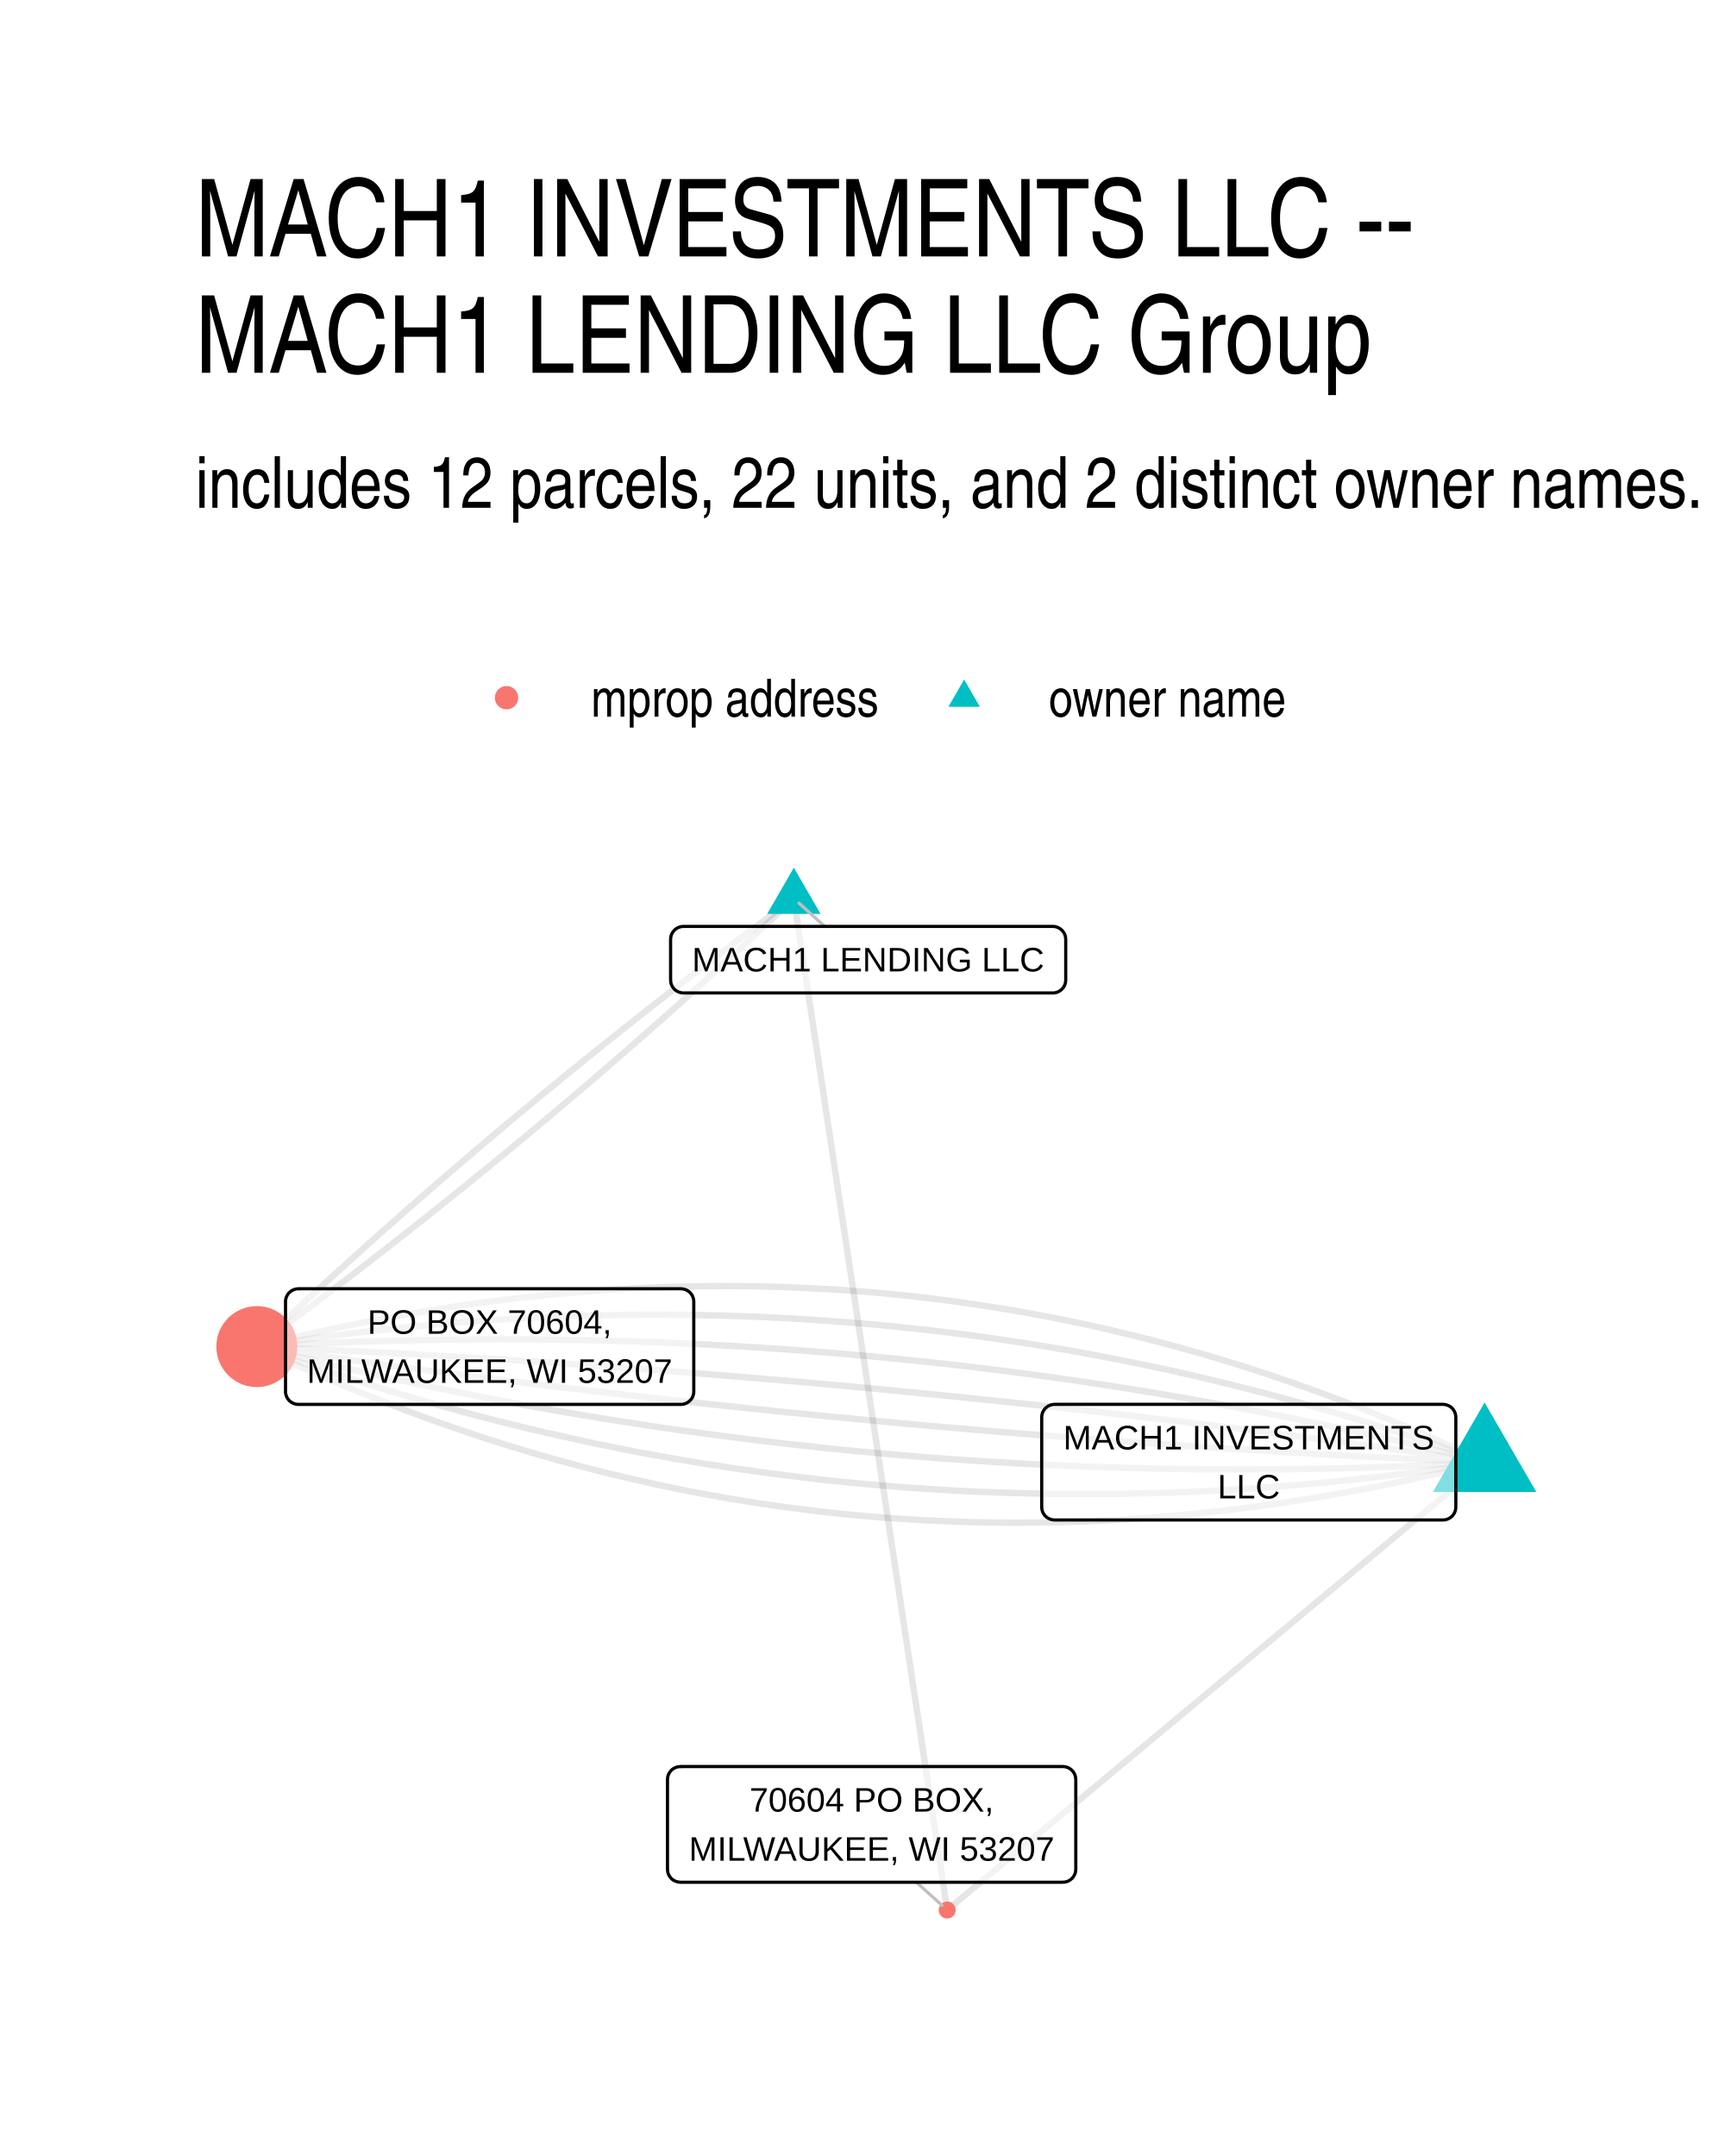
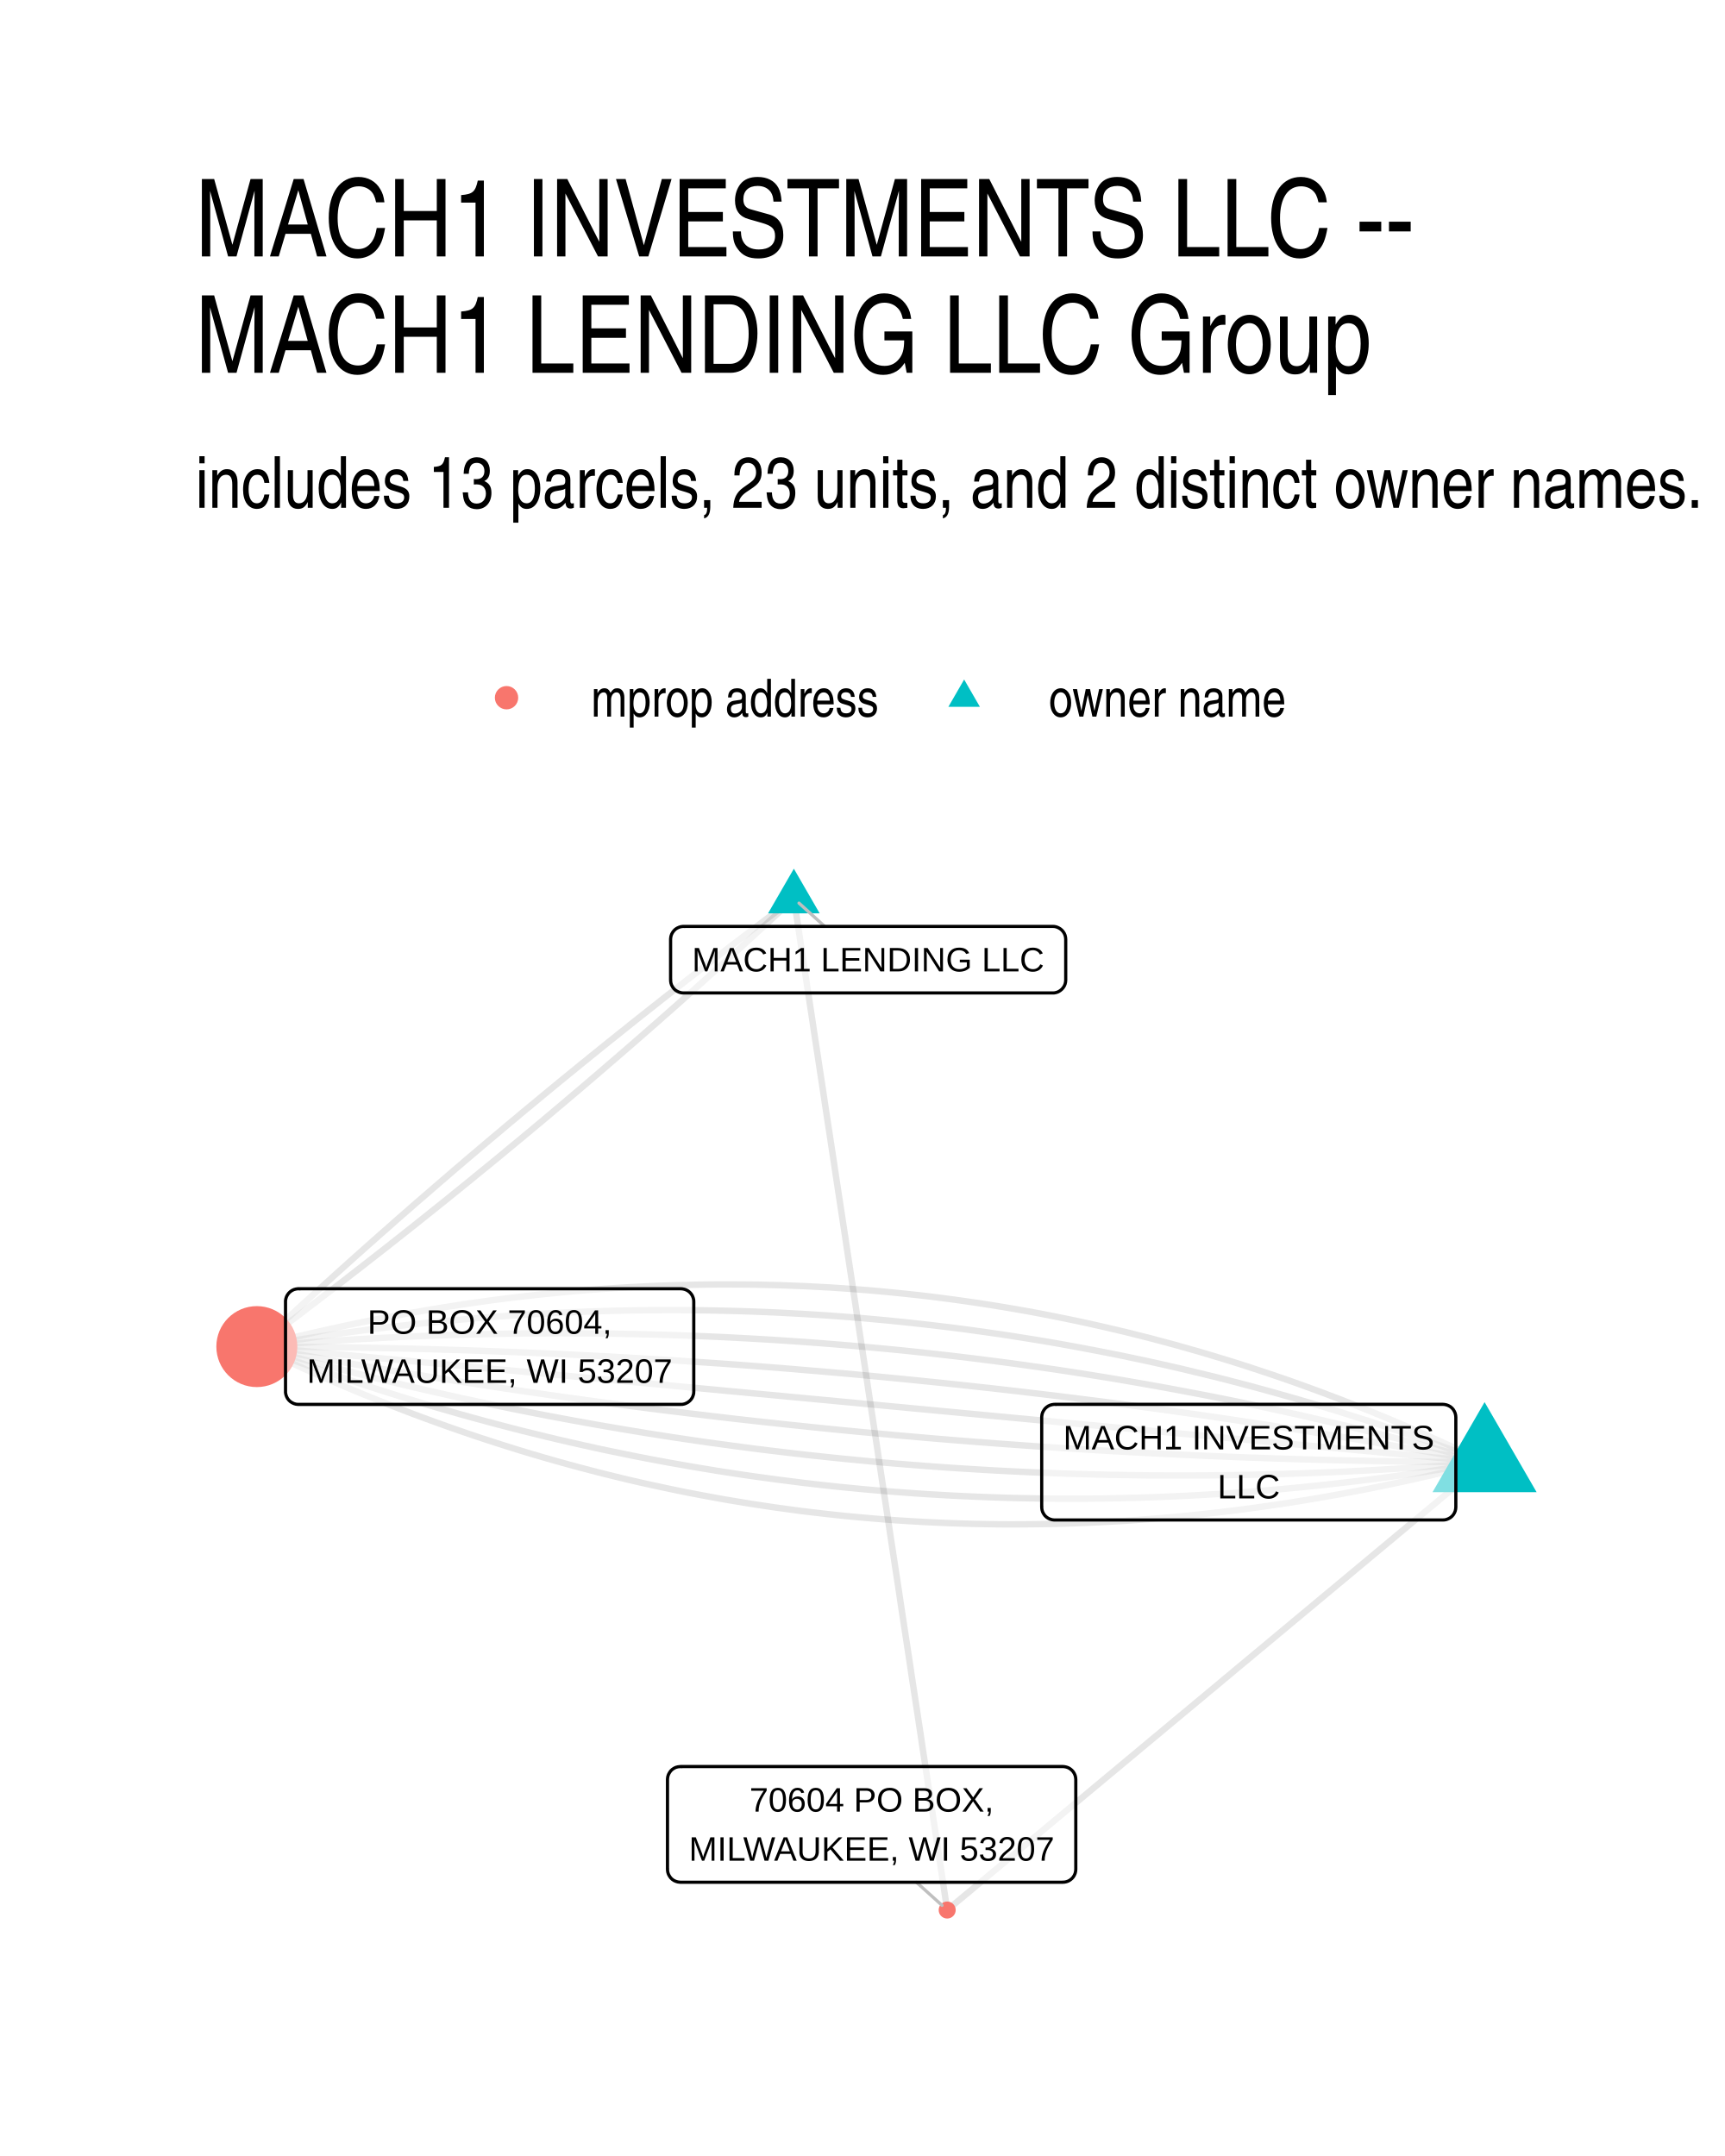
<svg xmlns="http://www.w3.org/2000/svg" width="384" height="480" viewBox="0 0 288 360">
  <g class="svglite">
    <defs>
      <style>.svglite line,.svglite polyline,.svglite polygon,.svglite path,.svglite circle{fill:none;stroke:#000000;stroke-linecap:round;stroke-linejoin:round;stroke-miterlimit:10.00}.svglite text{white-space:pre}.svglite g.glyphgroup path{fill:inherit;stroke:none}</style>
    </defs>
    <rect width="100%" height="100%" style="stroke-linecap:round;stroke-linejoin:round;stroke-miterlimit:10.00;stroke:none;fill:#FFFFFF" />
    <defs>
      <clipPath id="cpMC4wMHwyODguMDB8MC4wMHwzNjAuMDA=">
        <path d="M0 0h288v360H0z" />
      </clipPath>
    </defs>
    <g clip-path="url(#cpMC4wMHwyODguMDB8MC4wMHwzNjAuMDA=)">
      <path d="M0 0h288v360H0z" style="stroke-width:1.07;stroke:none;fill:#FFFFFF" />
    </g>
    <defs>
      <clipPath id="cpMzIuNjN8MjU4LjExfDE0MS41OHwzMjcuMzc=">
        <path d="M32.63 141.58h225.48v185.8H32.63z" />
      </clipPath>
    </defs>
    <g clip-path="url(#cpMzIuNjN8MjU4LjExfDE0MS41OHwzMjcuMzc=)">
-       <path d="m247.86 244.15-1.97-.94-1.97-.92-1.97-.9-1.97-.89-1.98-.88-1.98-.85-1.98-.85-1.98-.83-1.99-.81-1.98-.8-1.99-.78-1.99-.77-2-.76-1.99-.74-2-.72-2-.71-2-.69-2-.68-2.01-.66-2.01-.65-2.01-.63-2.01-.62-2.01-.6-2.02-.59-2.02-.57-2.02-.56-2.02-.54-2.03-.53-2.02-.51-2.03-.5-2.03-.48-2.04-.47-2.03-.45-2.04-.43-2.04-.43-2.04-.4-2.04-.39-2.05-.38-2.05-.36-2.05-.35-2.05-.33-2.05-.31-2.06-.3-2.05-.29-2.07-.27-2.06-.26-2.06-.24-2.07-.22-2.07-.21-2.07-.2-2.07-.18-2.07-.16-2.08-.15-2.08-.13-2.08-.12-2.08-.11-2.09-.09-2.09-.07-2.09-.06-2.09-.05-2.09-.02-2.1-.02h-2.09l-2.1.02-2.11.03-2.1.05-2.11.06-2.1.08-2.11.09-2.12.11-2.11.12-2.12.13-2.12.16-2.12.16-2.12.19-2.12.19-2.13.22-2.13.22-2.13.25-2.14.26-2.13.27-2.14.29-2.14.3-2.14.32-2.14.33-2.15.35-2.15.36-2.15.38-2.15.4-2.15.41-2.16.42-2.16.44-2.16.45-2.16.47-2.16.49-2.17.5-2.17.51-2.17.53-2.17.55" style="stroke-width:1.07;stroke:#000000;stroke-opacity:0.10;stroke-linecap:butt" />
-       <path d="m247.86 244.15-1.99-.73-2-.71-2-.7-2.01-.69-2-.68-2-.67-2.01-.66-2.01-.65-2.01-.63-2.01-.63-2.01-.62-2.02-.6-2.01-.6-2.02-.58-2.02-.57-2.02-.56-2.02-.55-2.02-.54-2.02-.53-2.03-.52-2.03-.51-2.03-.5-2.03-.48-2.03-.48-2.03-.46-2.04-.46-2.03-.44-2.04-.43-2.04-.42-2.04-.41-2.04-.4-2.05-.39-2.04-.38-2.05-.37-2.05-.35-2.05-.35-2.05-.34-2.05-.32-2.05-.31-2.06-.31-2.06-.29-2.06-.28-2.06-.27-2.06-.26-2.06-.25-2.06-.24-2.07-.22-2.07-.22-2.07-.21-2.07-.19-2.07-.19-2.07-.17-2.08-.16-2.08-.15-2.07-.14-2.08-.13-2.08-.12-2.09-.11-2.08-.1-2.09-.09-2.08-.07-2.09-.07-2.09-.05-2.09-.05-2.1-.03-2.09-.02-2.1-.02h-2.09l-2.1.01-2.1.02-2.1.04-2.11.04-2.1.05-2.11.06-2.11.08-2.11.08-2.11.1-2.11.11-2.11.12-2.12.12-2.12.14-2.11.15-2.12.16-2.12.18-2.13.18-2.12.19-2.13.21-2.12.21-2.13.23-2.13.23-2.14.25-2.13.26-2.13.27-2.14.28-2.14.29-2.14.3-2.14.31-2.14.32-2.14.34" style="stroke-width:1.07;stroke:#000000;stroke-opacity:0.10;stroke-linecap:butt" />
-       <path d="m247.86 244.15-2.02-.51-2.03-.51-2.03-.5-2.03-.49-2.03-.49-2.03-.48-2.03-.47-2.04-.47-2.03-.46-2.03-.45-2.04-.45-2.04-.44-2.03-.43-2.04-.43-2.04-.42-2.04-.42-2.04-.41-2.04-.4-2.05-.39-2.04-.39-2.05-.39-2.04-.37-2.05-.37-2.05-.37-2.04-.35-2.05-.35-2.05-.35-2.05-.33-2.06-.33-2.05-.33-2.05-.32-2.06-.31-2.05-.3-2.06-.3-2.05-.29-2.06-.29-2.06-.28-2.06-.27-2.06-.27-2.06-.26-2.07-.25-2.06-.25-2.06-.24-2.07-.23-2.07-.23-2.06-.22-2.07-.21-2.07-.21-2.07-.2-2.07-.2-2.07-.19-2.07-.18-2.08-.17-2.07-.17-2.08-.16-2.07-.16-2.08-.15-2.08-.14-2.07-.14-2.08-.13-2.08-.12-2.09-.12-2.08-.11-2.08-.11-2.08-.09-2.09-.1-2.09-.08-2.08-.08-2.09-.07-2.09-.07-2.09-.06-2.09-.05-2.09-.05-2.09-.03-2.09-.04-2.1-.02-2.09-.03-2.1-.01-2.09-.01h-2.1l-2.1.01-2.1.01-2.1.02-2.1.02-2.1.04-2.11.03-2.1.05-2.1.05-2.11.06-2.11.06-2.1.07-2.11.08-2.11.08-2.11.09-2.11.1-2.11.1-2.12.11-2.11.11-2.11.13m89.66-74.83-.96.71-.96.71-.96.71-.96.72-.96.71-.95.71-.96.72-.95.72-.96.71-.95.72-.95.72-.95.72-.95.72-.95.72-.94.72-.95.73-.94.72-.94.73-.94.73-.95.72-.93.73-.94.73-.94.73-.94.73-.93.73-.93.74-.94.73-.93.74-.93.73-.93.74-.92.74-.93.74-.93.74-.92.74-.92.74-.92.74-.93.74-.92.75-.91.74-.92.75-.92.75-.91.75-.92.75-.91.75-.91.75-.91.75-.91.75-.91.76-.9.75-.91.76-.9.75-.91.76-.9.76-.9.76-.9.76-.9.76-.9.76-.89.77-.9.76-.89.77-.9.76-.89.77-.89.77-.89.77-.89.77-.88.77-.89.77-.89.77-.88.78-.88.77-.88.78-.88.77-.88.78-.88.78-.88.78-.87.78-.88.78-.87.78-.87.79-.87.78-.87.78-.87.79-.87.79-.87.79-.86.78-.87.79-.86.79-.86.8-.86.79-.86.79-.86.8-.86.79-.85.8-.86.8-.85.79-.85.8-.85.8-.85.8-.85.81" style="stroke-width:1.07;stroke:#000000;stroke-opacity:0.10;stroke-linecap:butt" />
-       <path d="m247.86 244.15-2.05-.3-2.06-.3-2.06-.3-2.05-.29-2.06-.29-2.06-.29-2.06-.29-2.05-.29-2.06-.28-2.06-.28-2.06-.28-2.06-.28-2.06-.27-2.06-.28-2.06-.27-2.06-.26-2.06-.27-2.06-.26-2.06-.27-2.06-.26-2.06-.25-2.07-.26-2.06-.25-2.06-.25-2.07-.25-2.06-.25-2.06-.24-2.07-.25-2.06-.24-2.07-.23-2.06-.24-2.07-.23-2.06-.23-2.07-.23-2.06-.23-2.07-.23-2.07-.22-2.06-.22-2.07-.22-2.07-.22-2.07-.21-2.06-.21-2.07-.21-2.07-.21-2.07-.21-2.07-.2-2.07-.2-2.07-.2-2.07-.2-2.07-.19-2.07-.2-2.07-.19-2.07-.18-2.08-.19-2.07-.19-2.07-.18-2.07-.18-2.08-.17-2.07-.18-2.07-.17-2.08-.17-2.07-.17-2.07-.17-2.08-.17-2.07-.16-2.08-.16-2.08-.16-2.07-.15-2.08-.16-2.07-.15-2.08-.15-2.08-.15-2.08-.14-2.07-.14-2.08-.15-2.08-.13-2.08-.14-2.08-.14-2.08-.13-2.08-.13-2.08-.13-2.08-.12-2.08-.13-2.08-.12-2.08-.12-2.08-.11-2.08-.12-2.08-.11-2.08-.11-2.09-.11-2.08-.11-2.08-.1-2.09-.11-2.08-.1-2.08-.09-2.09-.1-2.08-.09-2.09-.09-2.08-.09m204.98 19.3-2.08-.09-2.09-.09-2.08-.1-2.09-.09-2.08-.1-2.08-.1-2.09-.1-2.08-.11-2.08-.1-2.09-.11-2.08-.11-2.08-.12-2.08-.11-2.08-.12-2.08-.12-2.08-.12-2.08-.12-2.08-.13-2.08-.13-2.08-.13-2.08-.13-2.08-.13-2.08-.14-2.08-.14-2.08-.14-2.08-.14-2.07-.15-2.08-.15-2.08-.15-2.07-.15-2.08-.15-2.08-.16-2.07-.16-2.08-.16-2.07-.16-2.08-.16-2.07-.17-2.07-.17-2.08-.17-2.07-.18-2.08-.17-2.07-.18-2.07-.18-2.07-.18-2.08-.18-2.07-.19-2.07-.19-2.07-.19-2.07-.19-2.07-.2-2.07-.2-2.07-.19-2.07-.21-2.07-.2-2.07-.21-2.07-.2-2.07-.21-2.06-.22-2.07-.21-2.07-.22-2.07-.21-2.06-.23-2.07-.22-2.07-.22-2.06-.23-2.07-.23-2.06-.23-2.07-.24-2.06-.23-2.07-.24-2.06-.24-2.07-.24-2.06-.25-2.06-.24-2.07-.25-2.06-.25-2.06-.26-2.07-.25-2.06-.26-2.06-.26-2.06-.26-2.06-.27-2.06-.26-2.06-.27-2.06-.27-2.06-.27-2.06-.28-2.06-.27-2.06-.28-2.06-.29-2.06-.28-2.06-.28-2.05-.29-2.06-.29-2.06-.29-2.05-.3-2.06-.29-2.06-.3-2.05-.3" style="stroke-width:1.07;stroke:#000000;stroke-opacity:0.10;stroke-linecap:butt" />
-       <path d="m247.86 244.15-2.11.12-2.12.12-2.11.1-2.11.11-2.11.09-2.11.09-2.11.09-2.11.07-2.1.07-2.11.07-2.11.06-2.1.05-2.1.04-2.11.04-2.1.03-2.1.03-2.1.01-2.1.02h-4.2l-2.09-.01-2.1-.01-2.09-.02-2.1-.03-2.09-.03-2.09-.04-2.09-.05-2.09-.05-2.09-.06-2.09-.06-2.09-.08-2.08-.07-2.09-.09-2.09-.09-2.08-.1-2.08-.1-2.08-.11-2.09-.12-2.08-.12-2.08-.14-2.07-.13-2.08-.14-2.08-.15-2.08-.16-2.07-.16-2.07-.17-2.08-.18-2.07-.18-2.07-.19-2.07-.19-2.07-.2-2.07-.21-2.07-.22-2.07-.22-2.06-.23-2.07-.23-2.06-.24-2.06-.25-2.07-.25-2.06-.26-2.06-.27-2.06-.27-2.06-.28-2.06-.28-2.05-.29-2.06-.3-2.05-.31-2.06-.31-2.05-.32-2.06-.32-2.05-.33-2.05-.34-2.05-.34-2.05-.35-2.05-.36-2.04-.36-2.05-.37-2.04-.38-2.05-.38-2.04-.39-2.05-.4-2.04-.4-2.04-.41-2.04-.41-2.04-.42-2.04-.43-2.03-.44-2.04-.44-2.04-.44-2.03-.46-2.03-.46-2.04-.47-2.03-.47-2.03-.48-2.03-.48-2.03-.5-2.03-.5-2.03-.5-2.02-.51" style="stroke-width:1.07;stroke:#000000;stroke-opacity:0.10;stroke-linecap:butt" />
-       <path d="m132.54 150.02.26 1.71.26 1.7.26 1.71.26 1.71.26 1.7.25 1.71.26 1.71.26 1.7.26 1.71.26 1.7.26 1.71.26 1.71.25 1.7.26 1.71.26 1.7.26 1.71.26 1.71.26 1.7.26 1.71.25 1.7.26 1.71.26 1.71.26 1.7.26 1.71.26 1.71.26 1.7.25 1.71.26 1.7.26 1.71.26 1.71.26 1.7.26 1.71.26 1.7.25 1.71.26 1.71.26 1.7.26 1.71.26 1.7.26 1.71.26 1.71.25 1.7.26 1.71.26 1.71.26 1.7.26 1.71.26 1.7.26 1.71.25 1.71.26 1.7.26 1.71.26 1.7.26 1.71.26 1.71.26 1.7.25 1.71.26 1.7.26 1.71.26 1.71.26 1.7.26 1.71.26 1.7.25 1.71.26 1.71.26 1.7.26 1.71.26 1.71.26 1.7.26 1.71.25 1.7.26 1.71.26 1.71.26 1.7.26 1.71.26 1.7.26 1.71.25 1.71.26 1.7.26 1.71.26 1.7.26 1.71.26 1.71.26 1.7.25 1.71.26 1.71.26 1.7.26 1.71.26 1.7.26 1.71.26 1.71.25 1.7.26 1.71.26 1.7.26 1.71.26 1.71.26 1.7.26 1.71.25 1.7.26 1.71.26 1.71m-25.6-168.91-.85.8-.85.81-.85.8-.85.79-.85.8-.86.8-.85.8-.86.79-.86.8-.86.79-.86.79-.86.79-.87.8-.86.78-.86.79-.87.79-.87.79-.87.78-.87.79-.87.78-.87.79-.87.78-.88.78-.87.78-.88.78-.88.78-.88.78-.88.77-.88.78-.88.77-.89.78-.88.77-.89.77-.88.77-.89.77-.89.77-.89.77-.89.77-.9.76-.89.77-.9.76-.89.77-.9.76-.9.76-.9.76-.9.76-.9.76-.91.76-.9.75-.91.76-.9.75-.91.76-.91.75-.91.75-.91.75-.91.75-.92.75-.91.75-.92.75-.92.74-.92.75-.91.74-.93.75-.92.74-.92.74-.92.74-.93.74-.93.74-.92.74-.93.74-.93.73-.93.74-.94.73-.93.73-.93.74-.94.73-.94.73-.94.73-.94.73-.94.72-.94.73-.94.73-.94.72-.95.72-.94.73-.95.72-.95.72-.95.72-.95.72-.95.72-.96.71-.95.72-.96.72-.95.71-.96.71-.96.72-.96.71-.96.71-.96.71" style="stroke-width:1.07;stroke:#000000;stroke-opacity:0.10;stroke-linecap:butt" />
-       <path d="m247.86 244.15-2.14.33-2.14.32-2.14.32-2.14.3-2.14.29-2.14.28-2.13.27-2.13.25-2.14.25-2.13.24-2.13.22-2.12.22-2.13.2-2.12.2-2.13.18-2.12.17-2.12.16-2.11.15-2.12.14-2.12.13-2.11.12-2.11.1-2.11.1-2.11.08-2.11.08-2.11.06-2.1.06-2.11.04-2.1.03-2.1.02-2.1.01h-2.09l-2.1-.01-2.09-.02-2.1-.04-2.09-.04-2.09-.06-2.09-.06-2.08-.08-2.09-.08-2.08-.1-2.09-.11-2.08-.12-2.08-.13-2.08-.14-2.07-.15-2.08-.17-2.07-.17-2.07-.18-2.07-.2-2.07-.2-2.07-.22-2.07-.23-2.06-.24-2.06-.25-2.06-.26-2.07-.27-2.05-.28-2.06-.29-2.06-.3-2.05-.32-2.05-.32-2.05-.33-2.05-.35-2.05-.36-2.05-.37-2.04-.37-2.05-.39-2.04-.4-2.04-.41-2.04-.42-2.04-.44-2.03-.44-2.04-.45-2.03-.47-2.03-.47-2.03-.49-2.03-.5-2.03-.5-2.03-.52-2.02-.53-2.02-.54-2.02-.55-2.02-.56-2.02-.58-2.02-.58-2.02-.59-2.01-.61-2.01-.61-2.01-.63-2.01-.64-2.01-.65-2.01-.65-2-.67-2-.68-2.01-.7-2-.7-2-.71-1.99-.72m204.98 19.3-.9.75-.91.76-.91.75-.9.76-.91.75-.9.76-.91.76-.91.75-.9.76-.91.75-.91.76-.9.75-.91.76-.91.75-.9.76-.91.75-.9.76-.91.75-.91.76-.9.75-.91.76-.91.76-.9.75-.91.76-.9.75-.91.76-.91.75-.9.76-.91.75-.91.76-.9.75-.91.76-.9.75-.91.76-.91.75-.9.76-.91.76-.91.75-.9.76-.91.75-.9.76-.91.75-.91.76-.9.75-.91.76-.91.75-.9.76-.91.75-.9.76-.91.76-.91.75-.9.76-.91.75-.91.76-.9.75-.91.76-.91.75-.9.76-.91.75-.9.76-.91.75-.91.76-.9.75-.91.76-.91.76-.9.75-.91.76-.9.75-.91.76-.91.75-.9.76-.91.75-.91.76-.9.75-.91.76-.9.75-.91.76-.91.75-.9.76-.91.76-.91.75-.9.76-.91.75-.9.76-.91.75-.91.76-.9.75-.91.76-.91.75-.9.76-.91.75-.91.76-.9.76-.91.75-.9.76-.91.75-.91.76-.9.75-.91.76" style="stroke-width:1.07;stroke:#000000;stroke-opacity:0.10;stroke-linecap:butt" />
-       <path d="m247.86 244.15-2.17.54-2.17.53-2.17.52-2.17.5-2.16.48-2.16.47-2.16.45-2.16.44-2.16.43-2.15.41-2.15.39-2.15.38-2.15.36-2.15.35-2.14.34-2.14.31-2.14.31-2.14.29-2.14.27-2.13.26-2.13.24-2.13.23-2.13.21-2.12.2-2.12.18-2.12.17-2.12.15-2.12.14-2.11.12-2.12.11-2.11.09-2.1.07-2.11.07-2.1.04-2.11.03-2.1.02h-2.09l-2.1-.01-2.09-.03-2.09-.04-2.09-.06-2.09-.08-2.09-.09-2.08-.1-2.08-.12-2.08-.14-2.08-.14-2.07-.17-2.07-.18-2.07-.19-2.07-.21-2.07-.23-2.06-.24-2.07-.26-2.06-.27-2.05-.28-2.06-.3-2.05-.32-2.05-.33-2.05-.34-2.05-.37-2.05-.37-2.04-.39-2.04-.41-2.04-.42-2.04-.44-2.03-.45-2.04-.47-2.03-.48-2.03-.49-2.02-.52-2.03-.52-2.02-.55-2.02-.55-2.02-.58-2.02-.58-2.01-.61-2.01-.61-2.01-.64-2.01-.64-2.01-.67-2-.68-2-.69-2-.71-2-.72-1.99-.74-2-.75-1.99-.77-1.99-.78-1.98-.8-1.99-.82-1.98-.83-1.98-.84-1.98-.86-1.98-.87-1.97-.89-1.97-.91-1.97-.92-1.97-.93" style="stroke-width:1.07;stroke:#000000;stroke-opacity:0.10;stroke-linecap:butt" />
-       <path d="m247.86 234.18 8.64 14.95h-17.27zm-115.32-89.3 4.46 7.71h-8.91z" style="stroke-width:0.71;stroke:none;fill:#00BFC4" />
+       <path d="m247.86 244.15-1.96-.95-1.97-.93-1.97-.92-1.98-.9-1.97-.88-1.98-.87-1.98-.86-1.98-.84-1.98-.82-1.99-.81-1.99-.79-1.99-.78-1.99-.76-1.99-.75-2-.73-2-.72-2-.7-2-.68-2.01-.67-2-.66-2.01-.64-2.01-.62-2.02-.61-2.01-.6-2.02-.57-2.02-.57-2.02-.54-2.02-.54-2.03-.51-2.03-.51-2.03-.48-2.03-.47-2.04-.46-2.03-.44-2.04-.42-2.04-.41-2.04-.4-2.05-.38-2.05-.36-2.05-.35-2.05-.33-2.05-.32-2.06-.3-2.05-.29-2.06-.27-2.07-.26-2.06-.24-2.07-.22-2.07-.21-2.07-.2-2.07-.18-2.07-.16-2.08-.15-2.08-.14-2.08-.11-2.08-.11-2.09-.08-2.09-.08-2.09-.05-2.09-.05-2.09-.02-2.1-.01h-2.1l-2.1.02-2.1.04-2.1.05-2.11.06-2.11.08-2.11.1-2.11.11-2.12.13-2.12.14-2.11.16-2.13.17-2.12.19-2.13.21-2.12.21-2.13.24-2.14.25-2.13.26-2.14.28-2.13.3-2.15.31-2.14.33-2.14.34-2.15.36-2.15.37-2.15.39-2.15.4-2.16.42-2.16.43-2.16.45-2.16.47-2.16.48-2.17.49-2.17.51-2.17.53-2.17.54-2.17.56" style="stroke-width:1.07;stroke:#000000;stroke-opacity:0.10;stroke-linecap:butt" />
+       <path d="m247.86 244.15-1.99-.76-1.99-.75-2-.73-2-.73-2-.71-2-.7-2-.69-2-.68-2.01-.67-2-.65-2.01-.64-2.01-.64-2.02-.62-2.01-.61-2.01-.59-2.02-.59-2.02-.57-2.02-.57-2.02-.55-2.02-.54-2.03-.53-2.02-.52-2.03-.5-2.03-.49-2.03-.49-2.03-.47-2.04-.46-2.03-.45-2.04-.43-2.04-.43-2.04-.41-2.04-.4-2.04-.39-2.05-.38-2.04-.37-2.05-.36-2.05-.34-2.05-.33-2.06-.33-2.05-.31-2.06-.29-2.06-.29-2.06-.28-2.06-.26-2.06-.25-2.06-.24-2.07-.23-2.07-.22-2.07-.21-2.07-.19-2.07-.19-2.07-.17-2.08-.16-2.07-.15-2.08-.13-2.08-.13-2.08-.11-2.09-.11-2.08-.09-2.09-.08-2.09-.07-2.09-.05-2.09-.05-2.09-.03-2.1-.03-2.09-.01h-2.1l-2.1.02-2.1.02-2.1.03-2.11.05-2.1.06-2.11.07-2.11.08-2.11.09-2.11.11-2.11.11-2.12.13-2.11.14-2.12.15-2.12.16-2.12.17-2.13.19-2.12.19-2.13.21-2.13.22-2.13.23-2.13.24-2.13.26-2.13.26-2.14.28-2.14.29-2.14.3-2.14.31-2.14.32-2.14.33-2.15.35-2.14.36-2.15.37" style="stroke-width:1.07;stroke:#000000;stroke-opacity:0.10;stroke-linecap:butt" />
+       <path d="m247.86 244.15-2.02-.57-2.02-.57-2.02-.55-2.02-.55-2.02-.54-2.02-.53-2.03-.53-2.03-.51-2.02-.51-2.03-.5-2.03-.5-2.03-.49-2.03-.47-2.03-.47-2.04-.47-2.03-.45-2.04-.45-2.03-.44-2.04-.44-2.04-.42-2.04-.42-2.04-.41-2.04-.4-2.05-.39-2.04-.39-2.05-.38-2.04-.37-2.05-.36-2.05-.36-2.05-.35-2.05-.34-2.05-.33-2.05-.33-2.05-.32-2.06-.31-2.05-.3-2.06-.29-2.06-.29-2.06-.28-2.06-.27-2.06-.26-2.06-.26-2.06-.25-2.07-.24-2.06-.23-2.07-.23-2.07-.22-2.07-.21-2.07-.2-2.07-.19-2.07-.19-2.07-.18-2.07-.17-2.08-.17-2.07-.15-2.08-.15-2.08-.14-2.08-.14-2.08-.12-2.08-.12-2.08-.11-2.09-.11-2.08-.09-2.09-.09-2.08-.08-2.09-.07-2.09-.07-2.09-.05-2.09-.05-2.09-.04-2.09-.04-2.1-.02-2.09-.02-2.1-.01-2.09-.01-2.1.01-2.1.01-2.1.02-2.1.03-2.11.03-2.1.05-2.1.05-2.11.05-2.11.07-2.1.07-2.11.08-2.11.09-2.11.1-2.12.1-2.11.12-2.11.11-2.12.13-2.11.14-2.12.14-2.12.15-2.12.16-2.12.16-2.12.18-2.12.18" style="stroke-width:1.07;stroke:#000000;stroke-opacity:0.10;stroke-linecap:butt" />
+       <path d="m247.86 244.15-2.04-.39-2.05-.37-2.04-.38-2.05-.37-2.05-.37-2.04-.36-2.05-.36-2.05-.36-2.05-.35-2.05-.35-2.05-.34-2.05-.34-2.05-.34-2.05-.33-2.05-.33-2.05-.33-2.06-.32-2.05-.32-2.05-.31-2.06-.31-2.05-.31-2.06-.3-2.06-.3-2.05-.29-2.06-.29-2.06-.29-2.06-.28-2.06-.28-2.06-.28-2.06-.27-2.06-.27-2.06-.26-2.06-.26-2.06-.26-2.06-.25-2.07-.25-2.06-.24-2.06-.25-2.07-.23-2.06-.24-2.07-.22-2.07-.23-2.06-.22-2.07-.22-2.07-.21-2.07-.21-2.07-.21-2.07-.2-2.07-.2-2.07-.2-2.07-.19-2.07-.19-2.07-.18-2.07-.18-2.08-.17-2.07-.18-2.07-.17-2.08-.16-2.07-.16-2.08-.16-2.08-.15-2.07-.15-2.08-.14-2.08-.14-2.08-.14-2.08-.14-2.08-.13-2.08-.12-2.08-.12-2.08-.12-2.08-.12-2.08-.11-2.09-.1-2.08-.11-2.08-.1-2.09-.09-2.08-.09-2.09-.09-2.08-.08-2.09-.08-2.09-.08-2.08-.07-2.09-.07-2.09-.06-2.09-.07-2.09-.05-2.09-.06-2.09-.04-2.09-.05-2.09-.04-2.1-.04-2.09-.03-2.09-.03-2.1-.03-2.09-.02-2.09-.02-2.1-.02-2.1-.01h-2.09" style="stroke-width:1.07;stroke:#000000;stroke-opacity:0.10;stroke-linecap:butt" />
+       <path d="m132.54 150.02-.95.72-.96.71-.95.72-.96.72-.95.71-.95.72-.95.72-.95.72-.95.72-.94.73-.95.72-.94.72-.95.73-.94.72-.94.73-.94.73-.94.73-.94.73-.94.73-.93.73-.94.73-.93.73-.94.73-.93.74-.93.73-.93.74-.93.73-.93.74-.93.74-.92.74-.93.74-.92.74-.93.74-.92.74-.92.75-.92.74-.92.75-.92.74-.91.75-.92.74-.91.75-.92.75-.91.75-.91.75-.91.75-.91.76-.91.75-.91.75-.91.76-.9.76-.91.75-.9.76-.9.76-.91.76-.9.76-.9.76-.89.76-.9.76-.9.76-.89.77-.9.76-.89.77-.89.77-.89.76-.89.77-.89.77-.89.77-.89.77-.89.77-.88.78-.89.77-.88.77-.88.78-.88.78-.88.77-.88.78-.88.78-.88.78-.87.78-.88.78-.87.78-.87.78-.87.79-.88.78-.86.79-.87.78-.87.79-.87.79-.86.79-.87.78-.86.79-.86.8-.87.79-.86.79-.86.79-.85.8-.86.79-.86.8-.85.8m204.98 19.3-2.07-.2-2.07-.19-2.07-.2-2.07-.19-2.07-.2-2.07-.19-2.07-.2-2.07-.19-2.07-.2-2.07-.19-2.07-.2-2.07-.19-2.07-.2-2.08-.19-2.07-.2-2.07-.19-2.07-.2-2.07-.19-2.07-.2-2.07-.19-2.07-.2-2.07-.19-2.07-.2-2.07-.19-2.07-.2-2.07-.19-2.07-.2-2.07-.19-2.07-.2-2.07-.19-2.07-.2-2.08-.19-2.07-.2-2.07-.19-2.07-.2-2.07-.19-2.07-.2-2.07-.19-2.07-.2-2.07-.19-2.07-.2-2.07-.19-2.07-.2-2.07-.19-2.07-.2-2.07-.19-2.07-.2-2.07-.19-2.07-.2-2.08-.19-2.07-.2-2.07-.19-2.07-.2-2.07-.19-2.07-.2-2.07-.19-2.07-.2-2.07-.19-2.07-.19-2.07-.2-2.07-.19-2.07-.2-2.07-.19-2.07-.2-2.07-.19-2.07-.2-2.08-.19-2.07-.2-2.07-.19-2.07-.2-2.07-.19-2.07-.2-2.07-.19-2.07-.2-2.07-.19-2.07-.2-2.07-.19-2.07-.2-2.07-.19-2.07-.2-2.07-.19-2.07-.2-2.07-.19-2.07-.2-2.08-.19-2.07-.2-2.07-.19-2.07-.2-2.07-.19-2.07-.2-2.07-.19-2.07-.2-2.07-.19-2.07-.2-2.07-.19-2.07-.2-2.07-.19-2.07-.2-2.07-.19" style="stroke-width:1.07;stroke:#000000;stroke-opacity:0.10;stroke-linecap:butt" />
+       <path d="m247.86 244.15-2.09-.01-2.1-.01-2.1-.01-2.09-.02-2.09-.03-2.1-.02-2.09-.03-2.09-.04-2.1-.03-2.09-.05-2.09-.04-2.09-.05-2.09-.05-2.09-.06-2.09-.06-2.09-.07-2.09-.06-2.08-.08-2.09-.07-2.09-.08-2.08-.09-2.09-.08-2.08-.09-2.09-.1-2.08-.1-2.09-.1-2.08-.11-2.08-.11-2.08-.11-2.08-.12-2.08-.12-2.08-.13-2.08-.13-2.08-.13-2.08-.14-2.08-.14-2.08-.15-2.07-.15-2.08-.15-2.08-.16-2.07-.16-2.08-.16-2.07-.17-2.07-.17-2.08-.18-2.07-.18-2.07-.18-2.07-.19-2.07-.19-2.08-.19-2.07-.2-2.06-.2-2.07-.21-2.07-.21-2.07-.22-2.07-.21-2.06-.23-2.07-.22-2.07-.23-2.06-.23-2.07-.24-2.06-.24-2.06-.25-2.07-.25-2.06-.25-2.06-.25-2.06-.26-2.06-.27-2.07-.27-2.06-.27-2.05-.27-2.06-.28-2.06-.29-2.06-.28-2.06-.29-2.05-.3-2.06-.3-2.06-.3-2.05-.3-2.06-.31-2.05-.32-2.05-.32-2.06-.32-2.05-.32-2.05-.33-2.05-.34-2.05-.33-2.05-.34-2.05-.35-2.05-.35-2.05-.35-2.05-.35-2.05-.36-2.04-.37-2.05-.36-2.05-.38-2.04-.37-2.05-.38-2.04-.38" style="stroke-width:1.07;stroke:#000000;stroke-opacity:0.10;stroke-linecap:butt" />
+       <path d="m247.86 244.15-2.12.18-2.12.17-2.12.17-2.12.16-2.12.15-2.12.14-2.11.13-2.12.13-2.11.12-2.11.11-2.12.11-2.11.09-2.11.09-2.11.08-2.1.07-2.11.07-2.11.06-2.1.05-2.1.04-2.11.04-2.1.02-2.1.02-2.1.02h-4.19l-2.1-.01-2.09-.02-2.1-.03-2.09-.03-2.09-.04-2.09-.05-2.09-.06-2.09-.06-2.09-.08-2.09-.08-2.08-.08-2.08-.1-2.09-.1-2.08-.11-2.08-.12-2.08-.13-2.08-.13-2.08-.14-2.08-.15-2.07-.16-2.08-.16-2.07-.17-2.07-.18-2.07-.19-2.07-.2-2.07-.2-2.07-.21-2.07-.22-2.07-.22-2.06-.24-2.07-.24-2.06-.25-2.06-.25-2.06-.27-2.06-.27-2.06-.28-2.06-.28-2.06-.3-2.05-.3-2.06-.31-2.05-.32-2.05-.32-2.05-.34-2.05-.34-2.05-.35-2.05-.35-2.05-.37-2.05-.37-2.04-.38-2.04-.38-2.05-.4-2.04-.4-2.04-.41-2.04-.42-2.04-.42-2.04-.43-2.03-.44-2.04-.45-2.03-.46-2.04-.46-2.03-.47-2.03-.48-2.03-.49-2.03-.49-2.03-.5-2.02-.51-2.03-.52-2.03-.52-2.02-.54-2.02-.54-2.02-.54-2.02-.56-2.02-.56-2.02-.57" style="stroke-width:1.07;stroke:#000000;stroke-opacity:0.10;stroke-linecap:butt" />
+       <path d="m132.54 150.02.26 1.71.26 1.7.26 1.71.26 1.71.26 1.7.25 1.71.26 1.71.26 1.7.26 1.71.26 1.7.26 1.71.26 1.71.25 1.7.26 1.71.26 1.7.26 1.71.26 1.71.26 1.7.26 1.71.25 1.7.26 1.71.26 1.71.26 1.7.26 1.71.26 1.71.26 1.7.25 1.71.26 1.7.26 1.71.26 1.71.26 1.7.26 1.71.26 1.7.25 1.71.26 1.71.26 1.7.26 1.71.26 1.7.26 1.71.26 1.71.25 1.7.26 1.71.26 1.71.26 1.7.26 1.71.26 1.7.26 1.71.25 1.71.26 1.7.26 1.71.26 1.7.26 1.71.26 1.71.26 1.7.25 1.71.26 1.7.26 1.71.26 1.71.26 1.7.26 1.71.26 1.7.25 1.71.26 1.71.26 1.7.26 1.71.26 1.71.26 1.7.26 1.71.25 1.7.26 1.71.26 1.71.26 1.7.26 1.71.26 1.7.26 1.71.25 1.71.26 1.7.26 1.71.26 1.7.26 1.71.26 1.71.26 1.7.25 1.71.26 1.71.26 1.7.26 1.71.26 1.7.26 1.71.26 1.71.25 1.7.26 1.71.26 1.7.26 1.71.26 1.71.26 1.7.26 1.71.25 1.7.26 1.71.26 1.71m-25.6-168.91-.85.8-.86.8-.86.79-.85.79-.86.8-.86.79-.87.79-.86.79-.86.79-.87.79-.86.79-.87.79-.87.79-.87.78-.87.79-.87.78-.87.79-.87.78-.87.78-.88.78-.88.78-.87.78-.88.78-.88.78-.88.77-.88.78-.88.77-.89.78-.88.77-.88.77-.89.78-.89.77-.89.77-.89.77-.89.76-.89.77-.89.77-.89.76-.9.77-.89.76-.9.77-.9.76-.9.76-.89.76-.91.76-.9.76-.9.76-.9.76-.91.75-.9.76-.91.75-.91.76-.91.75-.91.75-.91.76-.91.75-.91.75-.92.75-.91.74-.92.75-.91.75-.92.74-.92.75-.92.74-.92.75-.92.74-.93.74-.92.74-.93.74-.92.74-.93.74-.93.74-.93.73-.93.74-.93.73-.93.74-.94.73-.93.73-.94.73-.93.73-.94.73-.94.73-.94.73-.94.73-.94.72-.94.73-.95.72-.94.73-.95.72-.95.72-.94.73-.95.72-.95.72-.95.71-.95.72-.96.72-.95.72-.96.71-.95.72" style="stroke-width:1.07;stroke:#000000;stroke-opacity:0.10;stroke-linecap:butt" />
+       <path d="m247.86 244.15-2.15.37-2.14.35-2.15.35-2.14.33-2.14.33-2.14.31-2.14.3-2.14.29-2.14.27-2.13.27-2.13.25-2.13.24-2.13.23-2.13.22-2.13.21-2.12.2-2.13.18-2.12.17-2.12.17-2.12.15-2.11.14-2.12.12-2.11.12-2.11.1-2.11.09-2.11.09-2.11.07-2.1.05-2.11.05-2.1.04-2.1.02-2.1.01h-2.1l-2.09-.01-2.1-.02-2.09-.04-2.09-.04-2.09-.06-2.09-.07-2.09-.08-2.08-.09-2.09-.1-2.08-.12-2.08-.12-2.08-.14-2.07-.15-2.08-.16-2.07-.17-2.07-.18-2.07-.2-2.07-.2-2.07-.22-2.07-.23-2.06-.24-2.06-.26-2.06-.26-2.06-.28-2.06-.28-2.06-.3-2.05-.31-2.06-.32-2.05-.34-2.05-.34-2.05-.36-2.04-.36-2.05-.38-2.04-.39-2.04-.4-2.04-.42-2.04-.42-2.04-.44-2.03-.45-2.04-.46-2.03-.47-2.03-.48-2.03-.5-2.03-.5-2.02-.52-2.03-.53-2.02-.54-2.02-.55-2.02-.56-2.02-.58-2.02-.58-2.01-.6-2.02-.61-2.01-.62-2.01-.63-2.01-.64-2-.66-2.01-.67-2-.67-2-.69-2-.71-2-.71-2-.72-2-.74-1.99-.74-1.99-.76m204.98 19.3-.9.75-.91.76-.91.75-.9.76-.91.75-.9.76-.91.76-.91.75-.9.76-.91.75-.91.76-.9.75-.91.76-.91.75-.9.76-.91.75-.9.76-.91.75-.91.76-.9.75-.91.76-.91.76-.9.75-.91.76-.9.75-.91.76-.91.75-.9.76-.91.75-.91.76-.9.75-.91.76-.9.75-.91.76-.91.75-.9.76-.91.76-.91.75-.9.76-.91.75-.9.76-.91.75-.91.76-.9.75-.91.76-.91.75-.9.76-.91.75-.9.76-.91.76-.91.75-.9.76-.91.75-.91.76-.9.75-.91.76-.91.75-.9.76-.91.75-.9.76-.91.75-.91.76-.9.75-.91.76-.91.76-.9.75-.91.76-.9.75-.91.76-.91.75-.9.76-.91.75-.91.76-.9.75-.91.76-.9.75-.91.76-.91.75-.9.76-.91.76-.91.75-.9.76-.91.75-.9.76-.91.75-.91.76-.9.75-.91.76-.91.75-.9.76-.91.75-.91.76-.9.76-.91.75-.9.76-.91.75-.91.76-.9.75-.91.76" style="stroke-width:1.07;stroke:#000000;stroke-opacity:0.10;stroke-linecap:butt" />
+       <path d="m247.86 244.15-2.17.55-2.17.55-2.17.52-2.17.51-2.17.5-2.16.48-2.16.46-2.16.45-2.16.44-2.16.41-2.15.41-2.15.38-2.15.38-2.15.35-2.14.35-2.15.32-2.14.31-2.13.3-2.14.28-2.13.27-2.14.25-2.13.23-2.12.22-2.13.2-2.12.19-2.13.17-2.11.16-2.12.15-2.12.12-2.11.11-2.11.1-2.11.08-2.11.07-2.1.05-2.1.03-2.1.02-2.1.01-2.1-.01-2.09-.03-2.09-.04-2.09-.06-2.09-.07-2.09-.09-2.08-.1-2.08-.12-2.08-.13-2.08-.15-2.07-.17-2.07-.18-2.07-.19-2.07-.21-2.07-.23-2.06-.24-2.07-.25-2.06-.28-2.05-.28-2.06-.31-2.05-.31-2.05-.34-2.05-.34-2.05-.37-2.05-.38-2.04-.39-2.04-.41-2.04-.43-2.03-.44-2.04-.45-2.03-.47-2.03-.49-2.03-.5-2.03-.52-2.02-.53-2.02-.55-2.02-.56-2.02-.58-2.01-.59-2.02-.61-2.01-.63-2.01-.64-2-.65-2.01-.67-2-.69-2-.7-2-.72-2-.73-1.99-.74-1.99-.77-1.99-.78-1.99-.79-1.99-.81-1.98-.82-1.98-.84-1.98-.85-1.98-.87-1.97-.89-1.98-.9-1.97-.92-1.97-.93-1.96-.94" style="stroke-width:1.07;stroke:#000000;stroke-opacity:0.10;stroke-linecap:butt" />
+       <path d="m247.86 234.12 8.69 15.04h-17.38zm-115.32-89.07 4.31 7.46h-8.62z" style="stroke-width:0.71;stroke:none;fill:#00BFC4" />
      <circle cx="42.88" cy="224.85" r="6.76" style="stroke-width:0.71;stroke:none;fill:#F8766D" />
      <circle cx="158.14" cy="318.93" r="1.42" style="stroke-width:0.71;stroke:none;fill:#F8766D" />
      <path d="m137.69 154.69-4.29-3.89M153 314.29l4.28 3.86" style="stroke-width:0.53;stroke:#BFBFBF" />
      <path d="M176.08 253.8h64.82-.09l.35-.01.34-.07.32-.13.31-.17.27-.22.23-.26.18-.29.14-.32.08-.34.03-.35h0v-14.99h0l-.03-.34-.08-.34-.14-.32-.18-.3-.23-.26-.27-.22-.31-.17-.32-.12-.34-.07-.26-.02h-64.82l.26.02-.35-.02-.34.05-.33.09-.32.15-.28.2-.26.24-.2.28-.17.31-.11.33-.05.34-.01.17v14.99l.01-.17v.35l.05.34.11.33.17.31.2.28.26.24.28.19.32.15.33.1.34.04z" style="stroke-width:0.53;fill:#FFFFFF;fill-opacity:0.50" />
      <text x="208.49" y="242.01" lengthAdjust="spacingAndGlyphs" style="font-size:5.69px;font-family:&quot;Liberation Sans&quot;" text-anchor="middle" textLength="61.94">MACH1 INVESTMENTS</text>
      <text x="208.49" y="250.2" lengthAdjust="spacingAndGlyphs" style="font-size:5.69px;font-family:&quot;Liberation Sans&quot;" text-anchor="middle" textLength="10.42">LLC</text>
      <path d="M114.12 165.8h61.65-.09l.35-.01.34-.07.32-.12.3-.18.27-.22.23-.26.19-.29.14-.32.08-.34.03-.35h0v-6.79h0l-.03-.35-.08-.34-.14-.32-.19-.29-.23-.26-.27-.22-.3-.17-.32-.13-.34-.07-.26-.01h-61.65l.26.01-.35-.01-.34.04-.33.1-.32.15-.29.19-.25.25-.2.27-.17.31-.11.33-.05.34-.01.18v6.79l.01-.17v.35l.05.34.11.33.17.31.2.28.25.24.29.19.32.15.33.1.34.04z" style="stroke-width:0.53;fill:#FFFFFF;fill-opacity:0.50" />
      <text x="144.94" y="162.2" lengthAdjust="spacingAndGlyphs" style="font-size:5.69px;font-family:&quot;Liberation Sans&quot;" text-anchor="middle" textLength="58.77">MACH1 LENDING LLC</text>
      <path d="M49.83 234.5h63.84-.08l.35-.01.34-.07.32-.13.3-.17.27-.22.23-.26.19-.29.13-.32.09-.34.02-.35h0v-14.99h0l-.02-.34-.09-.34-.13-.32-.19-.3-.23-.26-.27-.22-.3-.17-.32-.12-.34-.07-.27-.02H49.83l.26.02-.35-.02-.35.05-.33.09-.31.15-.29.2-.25.24-.21.28-.16.3-.11.33-.06.35v15.16-.17.35l.06.34.11.33.16.31.21.28.25.24.29.19.31.15.33.1.35.04z" style="stroke-width:0.53;fill:#FFFFFF;fill-opacity:0.50" />
      <text x="81.75" y="222.71" lengthAdjust="spacingAndGlyphs" style="font-size:5.69px;font-family:&quot;Liberation Sans&quot;" text-anchor="middle" textLength="40.75">PO BOX 70604,</text>
      <text x="81.75" y="230.9" lengthAdjust="spacingAndGlyphs" style="font-size:5.69px;font-family:&quot;Liberation Sans&quot;" text-anchor="middle" textLength="60.97">MILWAUKEE, WI 53207</text>
      <path d="M113.6 314.29h63.85l-.09-.01.35-.01.34-.07.33-.12.3-.18.27-.22.23-.26.18-.29.14-.32.08-.34.03-.34h0v-15h0l-.03-.34-.08-.34-.14-.32-.18-.29-.23-.26-.27-.22-.3-.18-.33-.12-.34-.07-.26-.02H113.6l.26.02-.35-.01-.34.04-.34.09-.31.15-.29.2-.25.24-.2.28-.17.31-.11.33-.05.34-.01.17v15l.01-.18v.35l.05.34.11.33.17.31.2.28.25.24.29.2.31.14.34.1.34.04z" style="stroke-width:0.53;fill:#FFFFFF;fill-opacity:0.50" />
      <text x="145.53" y="302.49" lengthAdjust="spacingAndGlyphs" style="font-size:5.69px;font-family:&quot;Liberation Sans&quot;" text-anchor="middle" textLength="40.75">70604 PO BOX,</text>
      <text x="145.53" y="310.69" lengthAdjust="spacingAndGlyphs" style="font-size:5.69px;font-family:&quot;Liberation Sans&quot;" text-anchor="middle" textLength="60.97">MILWAUKEE, WI 53207</text>
    </g>
    <g clip-path="url(#cpMC4wMHwyODguMDB8MC4wMHwzNjAuMDA=)">
      <circle cx="84.57" cy="116.5" r="1.95" style="stroke-width:0.71;stroke:none;fill:#F8766D" />
      <path d="m160.97 113.46 2.63 4.56h-5.26z" style="stroke-width:0.71;stroke:none;fill:#00BFC4" />
      <text x="98.69" y="119.66" lengthAdjust="spacingAndGlyphs" style="font-size:8.80px;font-weight:0;font-family:&quot;Nimbus Sans Narrow&quot;" textLength="48.16">mprop address</text>
      <text x="175.09" y="119.66" lengthAdjust="spacingAndGlyphs" style="font-size:8.80px;font-weight:0;font-family:&quot;Nimbus Sans Narrow&quot;" textLength="39.72">owner name</text>
-       <text x="32.63" y="84.79" lengthAdjust="spacingAndGlyphs" style="font-size:12.00px;font-weight:0;font-family:&quot;Nimbus Sans Narrow&quot;" textLength="252.11">includes 12 parcels, 22 units, and 2 distinct owner names.</text>
+       <text x="32.63" y="84.79" lengthAdjust="spacingAndGlyphs" style="font-size:12.00px;font-weight:0;font-family:&quot;Nimbus Sans Narrow&quot;" textLength="252.11">includes 13 parcels, 23 units, and 2 distinct owner names.</text>
      <text x="32.63" y="42.81" lengthAdjust="spacingAndGlyphs" style="font-size:18.00px;font-weight:0;font-family:&quot;Nimbus Sans Narrow&quot;" textLength="208.27">MACH1 INVESTMENTS LLC --</text>
      <text x="32.63" y="62.25" lengthAdjust="spacingAndGlyphs" style="font-size:18.00px;font-weight:0;font-family:&quot;Nimbus Sans Narrow&quot;" textLength="204.17">MACH1 LENDING LLC Group</text>
    </g>
  </g>
</svg>
